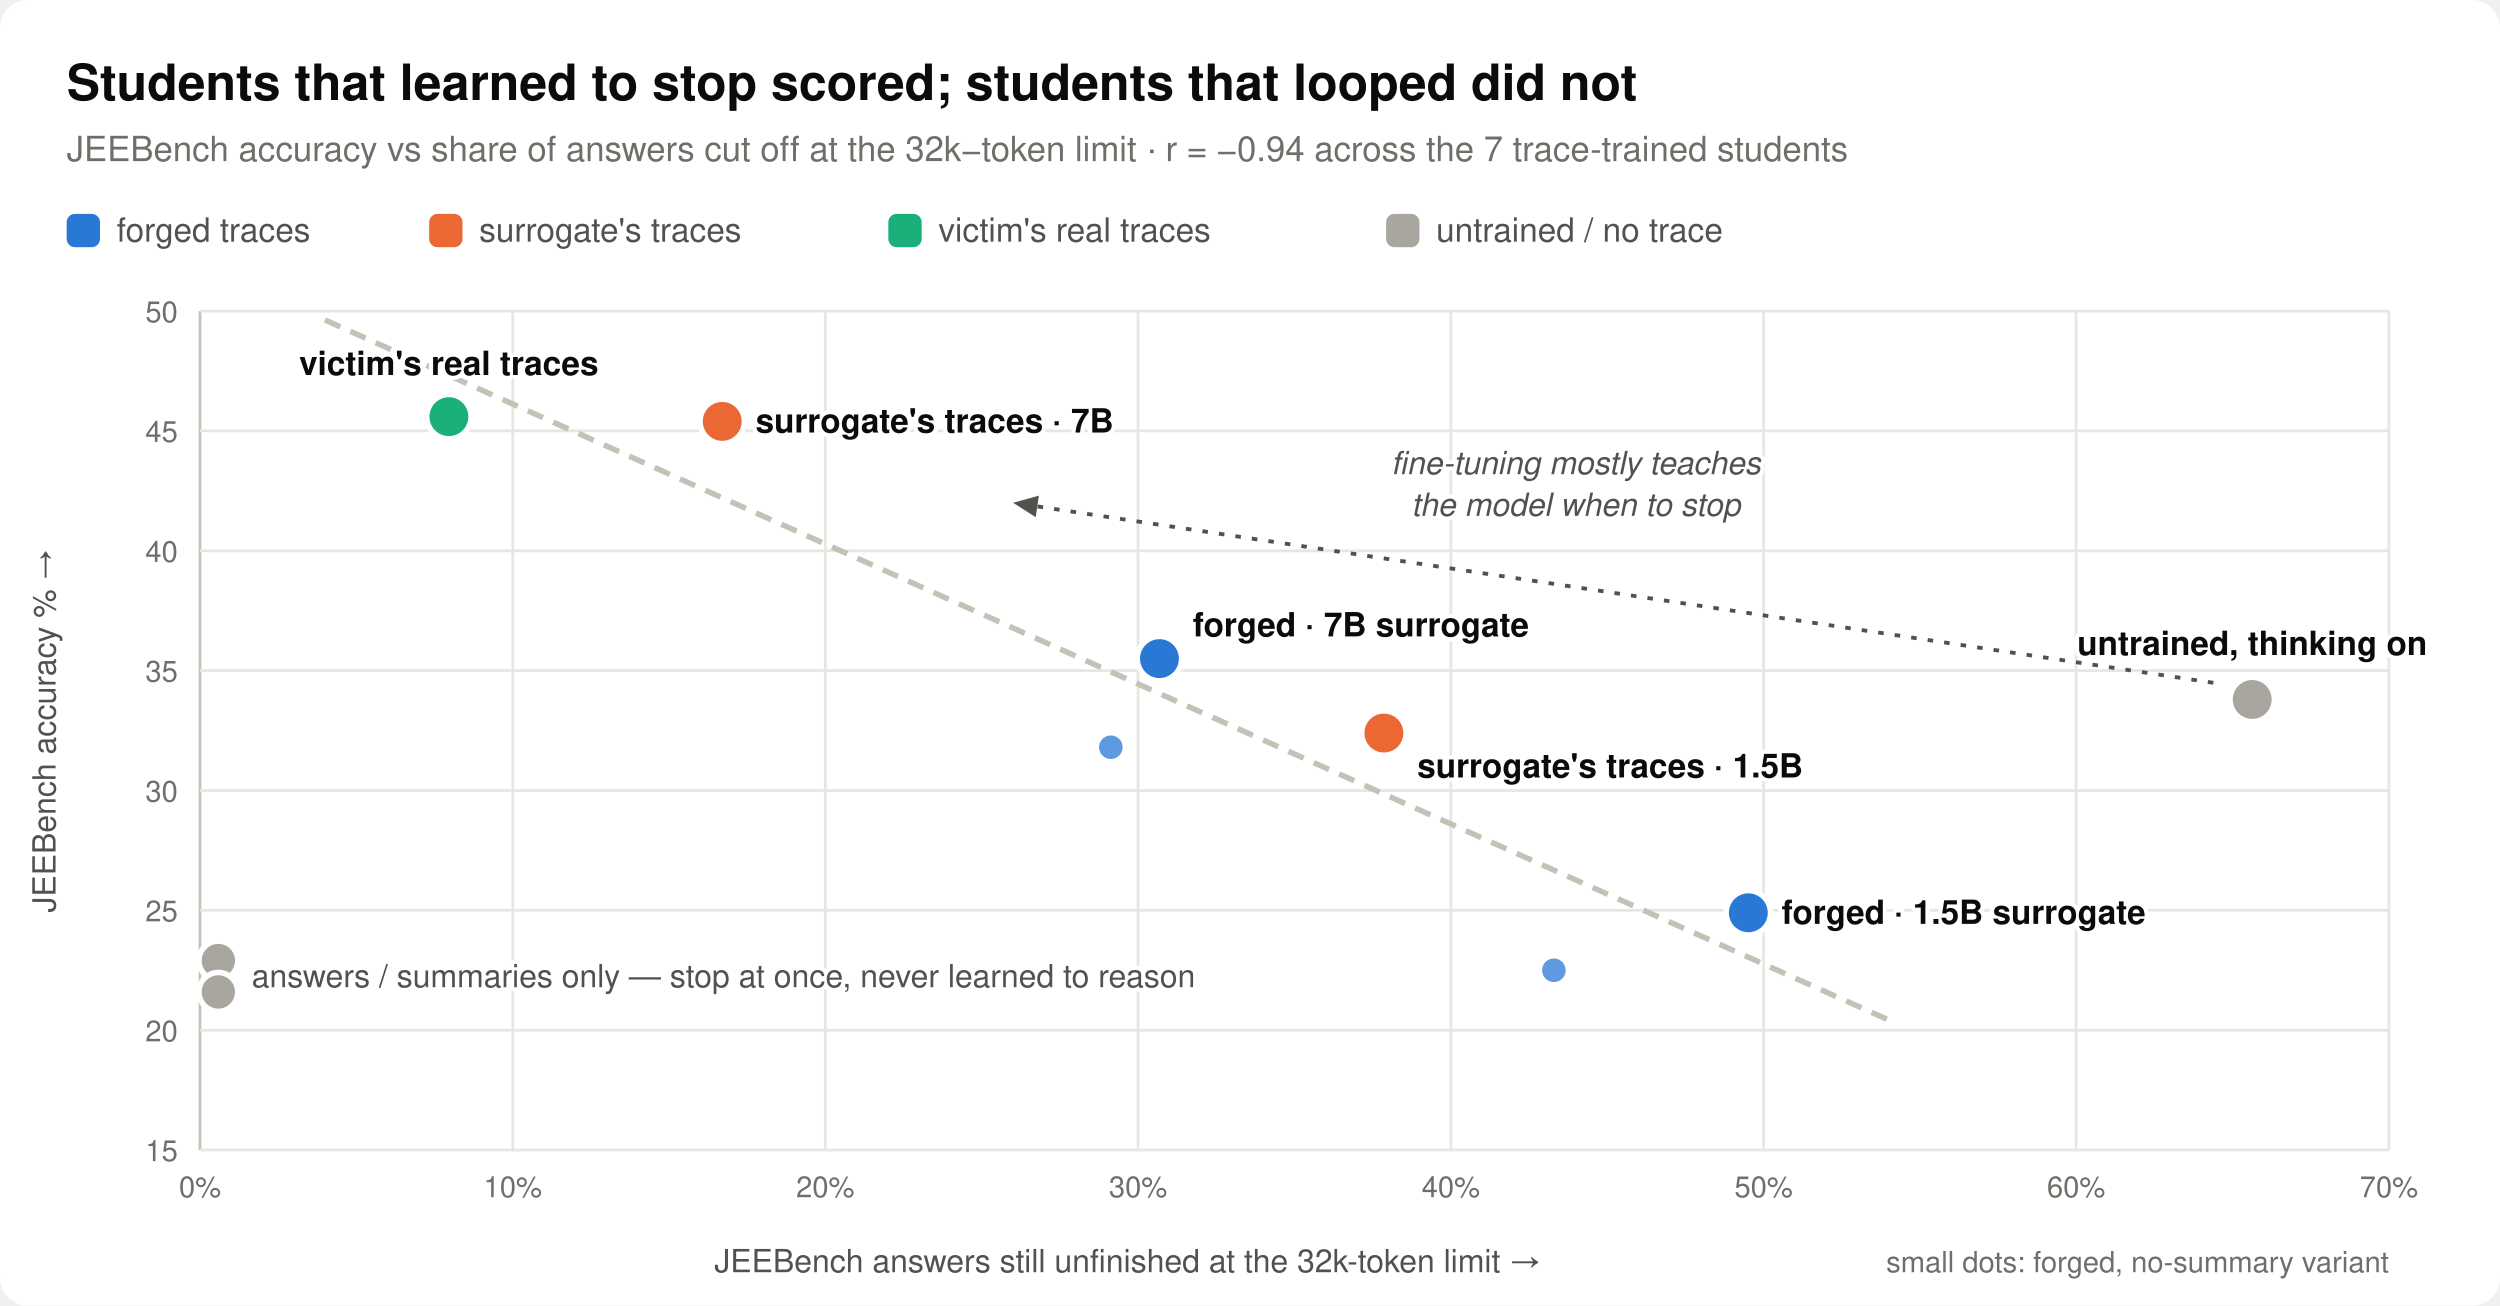
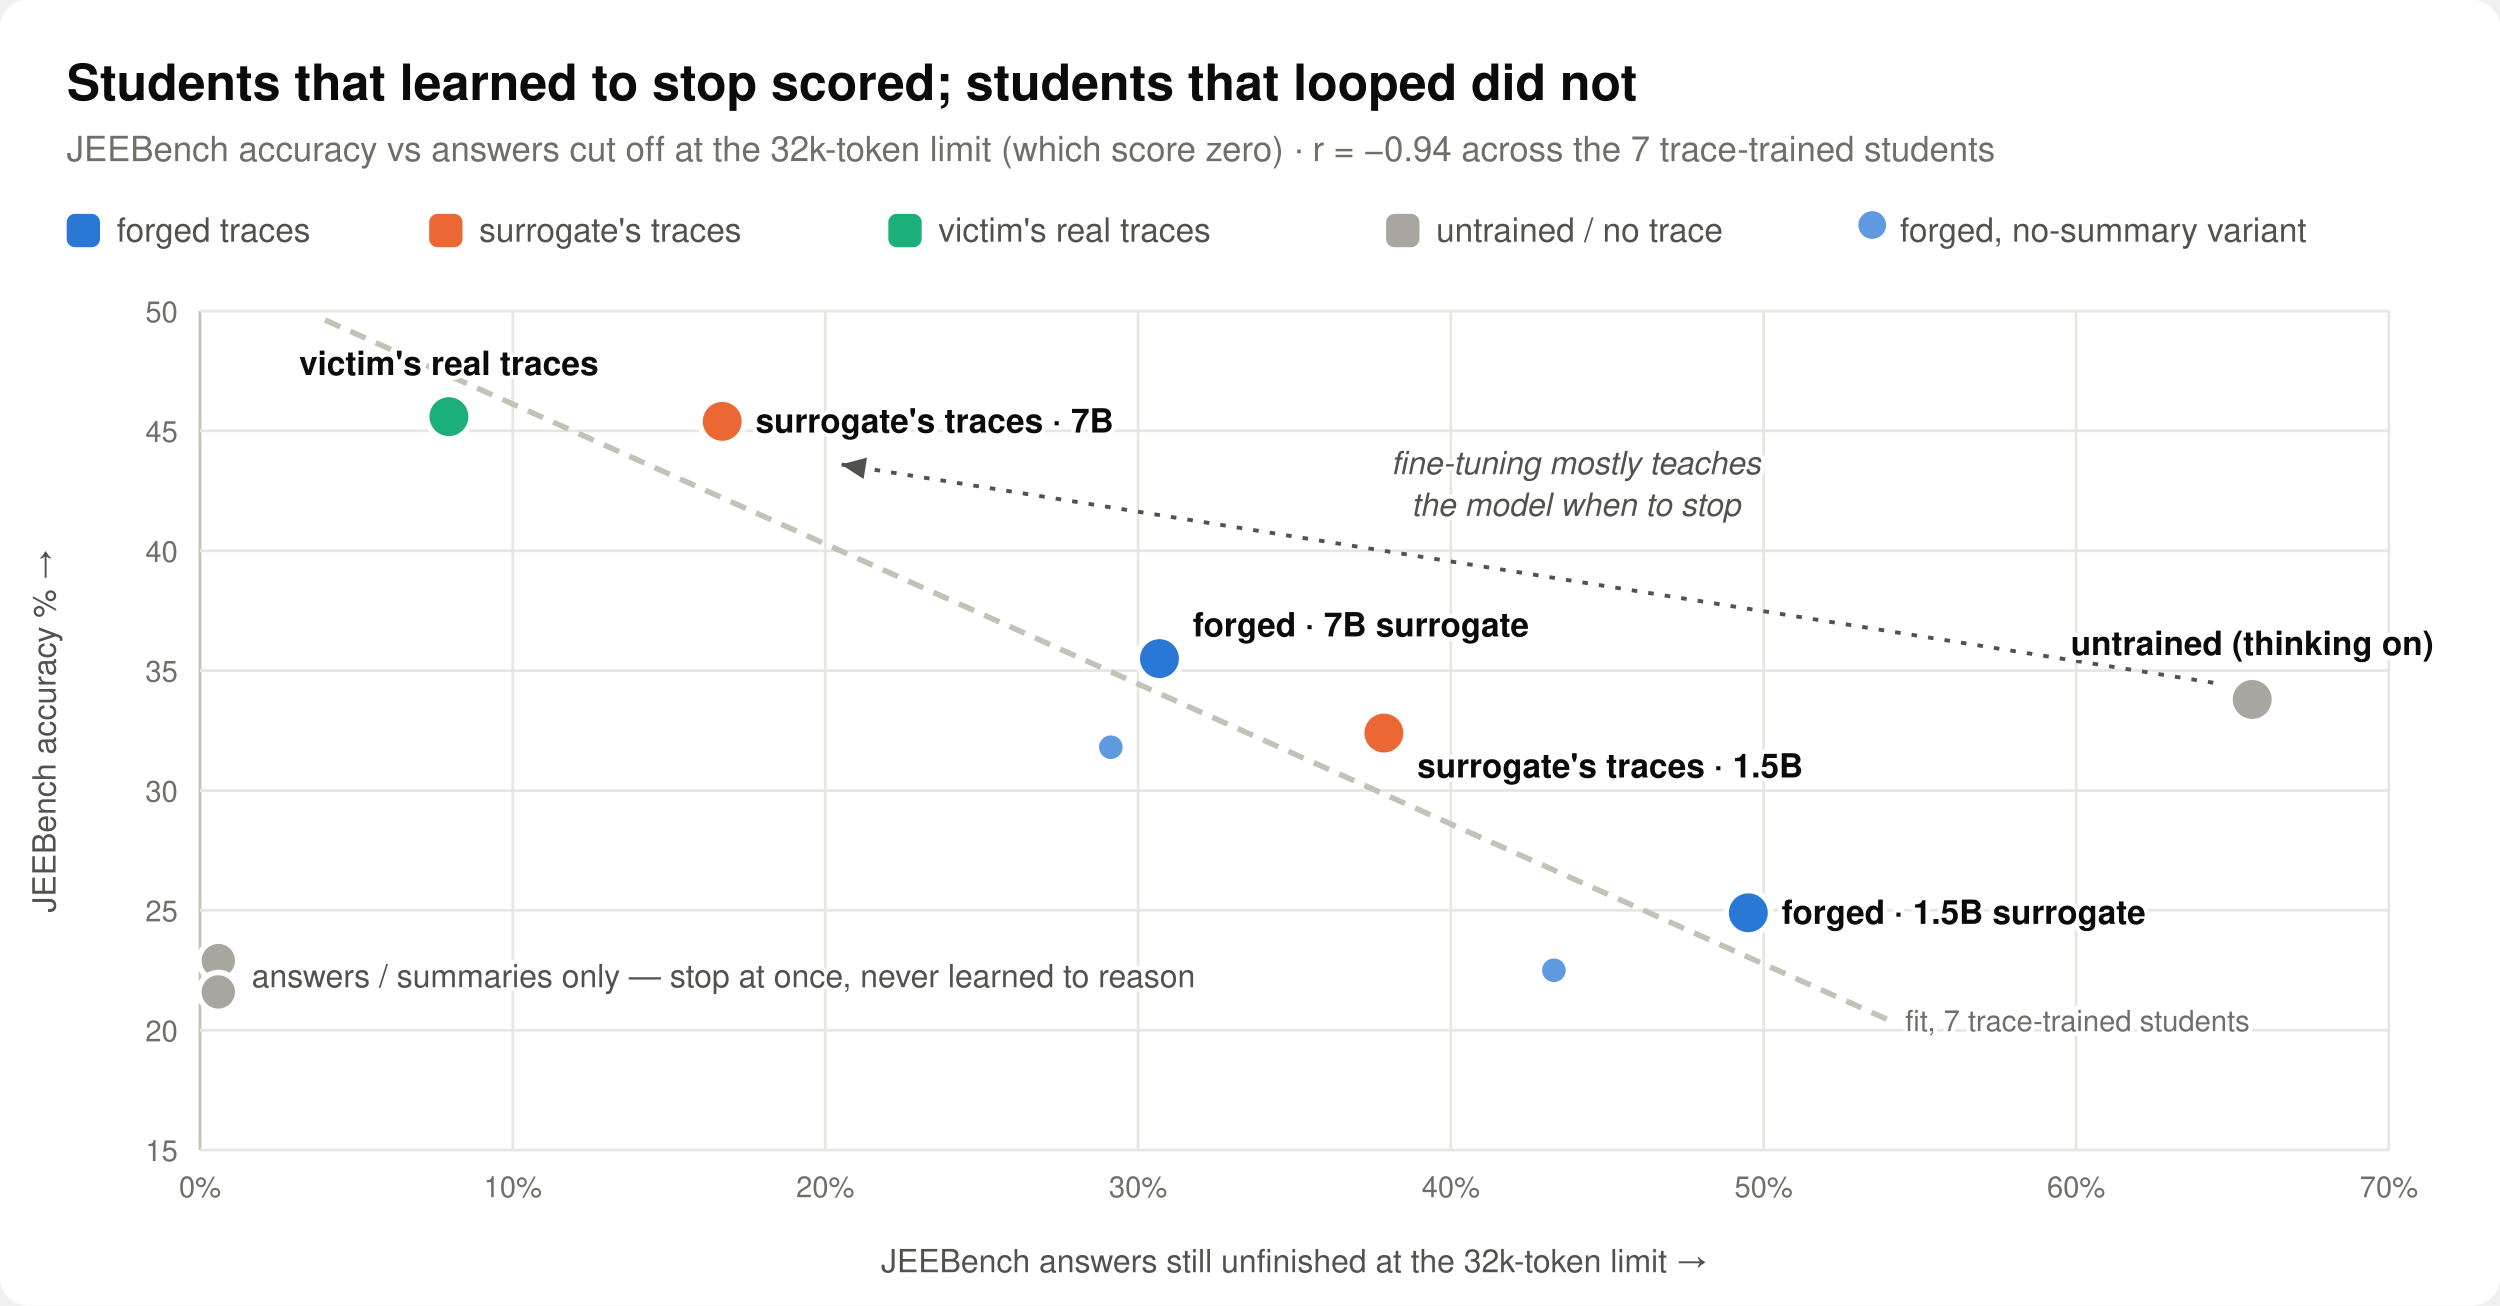
<svg xmlns="http://www.w3.org/2000/svg" width="900" height="470" viewBox="0 0 900 470" role="img" aria-label="JEEBench accuracy vs truncation rate by student">
  <rect x="0.0" y="0.0" width="900.0" height="470.0" rx="10" fill="#ffffff" />
  <text x="24.0" y="36.0" font-family="system-ui, -apple-system, &quot;Segoe UI&quot;, Helvetica, Arial, sans-serif" font-size="18" fill="#0b0b0b" text-anchor="start" font-weight="700" style="">Students that learned to stop scored; students that looped did not</text>
-   <text x="24.0" y="58.0" font-family="system-ui, -apple-system, &quot;Segoe UI&quot;, Helvetica, Arial, sans-serif" font-size="12.5" fill="#6f6e69" text-anchor="start" font-weight="normal" style="">JEEBench accuracy vs share of answers cut off at the 32k−token limit · r = −0.94 across the 7 trace-trained students</text>
+   <text x="24.0" y="58.0" font-family="system-ui, -apple-system, &quot;Segoe UI&quot;, Helvetica, Arial, sans-serif" font-size="12.5" fill="#6f6e69" text-anchor="start" font-weight="normal" style="">JEEBench accuracy vs answers cut off at the 32k-token limit (which score zero) · r = −0.94 across the 7 trace-trained students</text>
  <rect x="24.0" y="77.0" width="12.0" height="12.0" rx="3" fill="#2a78d6" />
  <text x="42.0" y="87.0" font-family="system-ui, -apple-system, &quot;Segoe UI&quot;, Helvetica, Arial, sans-serif" font-size="12" fill="#52514e" text-anchor="start" font-weight="normal" style="">forged traces</text>
  <rect x="154.5" y="77.0" width="12.0" height="12.0" rx="3" fill="#eb6834" />
  <text x="172.5" y="87.0" font-family="system-ui, -apple-system, &quot;Segoe UI&quot;, Helvetica, Arial, sans-serif" font-size="12" fill="#52514e" text-anchor="start" font-weight="normal" style="">surrogate's traces</text>
  <rect x="319.8" y="77.0" width="12.0" height="12.0" rx="3" fill="#1baf7a" />
  <text x="337.8" y="87.0" font-family="system-ui, -apple-system, &quot;Segoe UI&quot;, Helvetica, Arial, sans-serif" font-size="12" fill="#52514e" text-anchor="start" font-weight="normal" style="">victim's real traces</text>
  <rect x="499.0" y="77.0" width="12.0" height="12.0" rx="3" fill="#a8a69f" />
  <text x="517.0" y="87.0" font-family="system-ui, -apple-system, &quot;Segoe UI&quot;, Helvetica, Arial, sans-serif" font-size="12" fill="#52514e" text-anchor="start" font-weight="normal" style="">untrained / no trace</text>
+   <circle cx="674" cy="81" r="5" fill="#2a78d6" opacity="0.75" />
+   <text x="684.0" y="87.0" font-family="system-ui, -apple-system, &quot;Segoe UI&quot;, Helvetica, Arial, sans-serif" font-size="12" fill="#52514e" text-anchor="start" font-weight="normal" style="">forged, no-summary variant</text>
  <line x1="72.0" y1="112.0" x2="72.0" y2="414.0" stroke="#c3c2b7" stroke-width="1.0" />
  <text x="72.0" y="431.0" font-family="system-ui, -apple-system, &quot;Segoe UI&quot;, Helvetica, Arial, sans-serif" font-size="10.5" fill="#6f6e69" text-anchor="middle" font-weight="normal" style="font-variant-numeric: tabular-nums;">0%</text>
  <line x1="184.6" y1="112.0" x2="184.6" y2="414.0" stroke="#e7e6e1" stroke-width="1.0" />
  <text x="184.6" y="431.0" font-family="system-ui, -apple-system, &quot;Segoe UI&quot;, Helvetica, Arial, sans-serif" font-size="10.5" fill="#6f6e69" text-anchor="middle" font-weight="normal" style="font-variant-numeric: tabular-nums;">10%</text>
  <line x1="297.1" y1="112.0" x2="297.1" y2="414.0" stroke="#e7e6e1" stroke-width="1.0" />
  <text x="297.1" y="431.0" font-family="system-ui, -apple-system, &quot;Segoe UI&quot;, Helvetica, Arial, sans-serif" font-size="10.5" fill="#6f6e69" text-anchor="middle" font-weight="normal" style="font-variant-numeric: tabular-nums;">20%</text>
  <line x1="409.7" y1="112.0" x2="409.7" y2="414.0" stroke="#e7e6e1" stroke-width="1.0" />
  <text x="409.7" y="431.0" font-family="system-ui, -apple-system, &quot;Segoe UI&quot;, Helvetica, Arial, sans-serif" font-size="10.5" fill="#6f6e69" text-anchor="middle" font-weight="normal" style="font-variant-numeric: tabular-nums;">30%</text>
  <line x1="522.3" y1="112.0" x2="522.3" y2="414.0" stroke="#e7e6e1" stroke-width="1.0" />
  <text x="522.3" y="431.0" font-family="system-ui, -apple-system, &quot;Segoe UI&quot;, Helvetica, Arial, sans-serif" font-size="10.5" fill="#6f6e69" text-anchor="middle" font-weight="normal" style="font-variant-numeric: tabular-nums;">40%</text>
  <line x1="634.9" y1="112.0" x2="634.9" y2="414.0" stroke="#e7e6e1" stroke-width="1.0" />
  <text x="634.9" y="431.0" font-family="system-ui, -apple-system, &quot;Segoe UI&quot;, Helvetica, Arial, sans-serif" font-size="10.5" fill="#6f6e69" text-anchor="middle" font-weight="normal" style="font-variant-numeric: tabular-nums;">50%</text>
  <line x1="747.4" y1="112.0" x2="747.4" y2="414.0" stroke="#e7e6e1" stroke-width="1.0" />
  <text x="747.4" y="431.0" font-family="system-ui, -apple-system, &quot;Segoe UI&quot;, Helvetica, Arial, sans-serif" font-size="10.5" fill="#6f6e69" text-anchor="middle" font-weight="normal" style="font-variant-numeric: tabular-nums;">60%</text>
  <line x1="860.0" y1="112.0" x2="860.0" y2="414.0" stroke="#e7e6e1" stroke-width="1.0" />
  <text x="860.0" y="431.0" font-family="system-ui, -apple-system, &quot;Segoe UI&quot;, Helvetica, Arial, sans-serif" font-size="10.5" fill="#6f6e69" text-anchor="middle" font-weight="normal" style="font-variant-numeric: tabular-nums;">70%</text>
  <line x1="72.0" y1="414.0" x2="860.0" y2="414.0" stroke="#e7e6e1" stroke-width="1.0" />
  <text x="64.0" y="418.0" font-family="system-ui, -apple-system, &quot;Segoe UI&quot;, Helvetica, Arial, sans-serif" font-size="10.5" fill="#6f6e69" text-anchor="end" font-weight="normal" style="font-variant-numeric: tabular-nums;">15</text>
  <line x1="72.0" y1="370.9" x2="860.0" y2="370.9" stroke="#e7e6e1" stroke-width="1.0" />
  <text x="64.0" y="374.9" font-family="system-ui, -apple-system, &quot;Segoe UI&quot;, Helvetica, Arial, sans-serif" font-size="10.5" fill="#6f6e69" text-anchor="end" font-weight="normal" style="font-variant-numeric: tabular-nums;">20</text>
  <line x1="72.0" y1="327.7" x2="860.0" y2="327.7" stroke="#e7e6e1" stroke-width="1.0" />
  <text x="64.0" y="331.7" font-family="system-ui, -apple-system, &quot;Segoe UI&quot;, Helvetica, Arial, sans-serif" font-size="10.5" fill="#6f6e69" text-anchor="end" font-weight="normal" style="font-variant-numeric: tabular-nums;">25</text>
  <line x1="72.0" y1="284.6" x2="860.0" y2="284.6" stroke="#e7e6e1" stroke-width="1.0" />
  <text x="64.0" y="288.6" font-family="system-ui, -apple-system, &quot;Segoe UI&quot;, Helvetica, Arial, sans-serif" font-size="10.5" fill="#6f6e69" text-anchor="end" font-weight="normal" style="font-variant-numeric: tabular-nums;">30</text>
  <line x1="72.0" y1="241.4" x2="860.0" y2="241.4" stroke="#e7e6e1" stroke-width="1.0" />
  <text x="64.0" y="245.4" font-family="system-ui, -apple-system, &quot;Segoe UI&quot;, Helvetica, Arial, sans-serif" font-size="10.5" fill="#6f6e69" text-anchor="end" font-weight="normal" style="font-variant-numeric: tabular-nums;">35</text>
  <line x1="72.0" y1="198.3" x2="860.0" y2="198.3" stroke="#e7e6e1" stroke-width="1.0" />
  <text x="64.0" y="202.3" font-family="system-ui, -apple-system, &quot;Segoe UI&quot;, Helvetica, Arial, sans-serif" font-size="10.5" fill="#6f6e69" text-anchor="end" font-weight="normal" style="font-variant-numeric: tabular-nums;">40</text>
  <line x1="72.0" y1="155.1" x2="860.0" y2="155.1" stroke="#e7e6e1" stroke-width="1.0" />
  <text x="64.0" y="159.1" font-family="system-ui, -apple-system, &quot;Segoe UI&quot;, Helvetica, Arial, sans-serif" font-size="10.5" fill="#6f6e69" text-anchor="end" font-weight="normal" style="font-variant-numeric: tabular-nums;">45</text>
  <line x1="72.0" y1="112.0" x2="860.0" y2="112.0" stroke="#e7e6e1" stroke-width="1.0" />
  <text x="64.0" y="116.0" font-family="system-ui, -apple-system, &quot;Segoe UI&quot;, Helvetica, Arial, sans-serif" font-size="10.5" fill="#6f6e69" text-anchor="end" font-weight="normal" style="font-variant-numeric: tabular-nums;">50</text>
-   <text x="406.0" y="458.0" font-family="system-ui, -apple-system, &quot;Segoe UI&quot;, Helvetica, Arial, sans-serif" font-size="11.5" fill="#52514e" text-anchor="middle" font-weight="normal" style="">JEEBench answers still unfinished at the 32k-token limit →</text>
+   <text x="466.0" y="458.0" font-family="system-ui, -apple-system, &quot;Segoe UI&quot;, Helvetica, Arial, sans-serif" font-size="11.5" fill="#52514e" text-anchor="middle" font-weight="normal" style="">JEEBench answers still unfinished at the 32k-token limit →</text>
  <text x="20" y="263.0" font-family="system-ui, -apple-system, &quot;Segoe UI&quot;, Helvetica, Arial, sans-serif" font-size="11.5" fill="#52514e" text-anchor="middle" transform="rotate(-90 20 263.0)">JEEBench accuracy % →</text>
  <line x1="117.0" y1="115.2" x2="679.9" y2="367.2" stroke="#c3c2b7" stroke-width="2" stroke-dasharray="6 4" />
+   <text x="685.9" y="371.2" font-family="system-ui, -apple-system, &quot;Segoe UI&quot;, Helvetica, Arial, sans-serif" font-size="10.5" fill="#6f6e69" text-anchor="start" font-weight="normal" style="" paint-order="stroke" stroke="#ffffff" stroke-width="3" stroke-linejoin="round">fit, 7 trace-trained students</text>
  <defs>
    <marker id="ah-ink" viewBox="0 0 10 10" refX="9" refY="5" markerWidth="7" markerHeight="7" orient="auto-start-reverse">
      <path d="M0,1 L9,5 L0,9 Z" fill="#52514e" />
    </marker>
    <marker id="ah-forged" viewBox="0 0 10 10" refX="9" refY="5" markerWidth="7" markerHeight="7" orient="auto-start-reverse">
      <path d="M0,1 L9,5 L0,9 Z" fill="#2a78d6" />
    </marker>
    <marker id="ah-oracle" viewBox="0 0 10 10" refX="9" refY="5" markerWidth="7" markerHeight="7" orient="auto-start-reverse">
      <path d="M0,1 L9,5 L0,9 Z" fill="#1baf7a" />
    </marker>
    <marker id="ah-distilled" viewBox="0 0 10 10" refX="9" refY="5" markerWidth="7" markerHeight="7" orient="auto-start-reverse">
      <path d="M0,1 L9,5 L0,9 Z" fill="#eb6834" />
    </marker>
  </defs>
-   <line x1="796.8" y1="245.8" x2="364.7" y2="181.0" stroke="#52514e" stroke-width="1.4" stroke-dasharray="2 4" marker-end="url(#ah-ink)" />
+   <line x1="796.8" y1="245.8" x2="302.8" y2="167.2" stroke="#52514e" stroke-width="1.4" stroke-dasharray="2 4" marker-end="url(#ah-ink)" />
  <text x="567.3" y="170.7" font-family="system-ui, -apple-system, &quot;Segoe UI&quot;, Helvetica, Arial, sans-serif" font-size="11.5" fill="#52514e" text-anchor="middle" font-weight="normal" style="font-style: italic;" paint-order="stroke" stroke="#ffffff" stroke-width="3" stroke-linejoin="round">fine-tuning mostly teaches</text>
  <text x="567.3" y="185.7" font-family="system-ui, -apple-system, &quot;Segoe UI&quot;, Helvetica, Arial, sans-serif" font-size="11.5" fill="#52514e" text-anchor="middle" font-weight="normal" style="font-style: italic;" paint-order="stroke" stroke="#ffffff" stroke-width="3" stroke-linejoin="round">the model when to stop</text>
  <circle cx="78.6" cy="345.8" r="7" fill="#a8a69f" stroke="#ffffff" stroke-width="2" />
  <circle cx="78.6" cy="357.1" r="7" fill="#a8a69f" stroke="#ffffff" stroke-width="2" />
  <text x="90.6" y="355.4" font-family="system-ui, -apple-system, &quot;Segoe UI&quot;, Helvetica, Arial, sans-serif" font-size="11.5" fill="#52514e" text-anchor="start" font-weight="normal" style="" paint-order="stroke" stroke="#ffffff" stroke-width="3" stroke-linejoin="round">answers / summaries only — stop at once, never learned to reason</text>
  <circle cx="399.9" cy="269.0" r="5" fill="#2a78d6" stroke="#ffffff" stroke-width="1.5" opacity="0.75" />
  <circle cx="559.4" cy="349.3" r="5" fill="#2a78d6" stroke="#ffffff" stroke-width="1.5" opacity="0.75" />
-   <text x="860.0" y="458.0" font-family="system-ui, -apple-system, &quot;Segoe UI&quot;, Helvetica, Arial, sans-serif" font-size="10.5" fill="#6f6e69" text-anchor="end" font-weight="normal" style="">small dots: forged, no-summary variant</text>
  <circle cx="810.8" cy="251.8" r="8" fill="#a8a69f" stroke="#ffffff" stroke-width="2" />
-   <text x="810.8" y="235.8" font-family="system-ui, -apple-system, &quot;Segoe UI&quot;, Helvetica, Arial, sans-serif" font-size="12" fill="#0b0b0b" text-anchor="middle" font-weight="600" style="" paint-order="stroke" stroke="#ffffff" stroke-width="3" stroke-linejoin="round">untrained, thinking on</text>
+   <text x="810.8" y="235.8" font-family="system-ui, -apple-system, &quot;Segoe UI&quot;, Helvetica, Arial, sans-serif" font-size="12" fill="#0b0b0b" text-anchor="middle" font-weight="600" style="" paint-order="stroke" stroke="#ffffff" stroke-width="3" stroke-linejoin="round">untrained (thinking on)</text>
  <circle cx="161.6" cy="150.0" r="8" fill="#1baf7a" stroke="#ffffff" stroke-width="2" />
  <text x="161.6" y="135.0" font-family="system-ui, -apple-system, &quot;Segoe UI&quot;, Helvetica, Arial, sans-serif" font-size="12" fill="#0b0b0b" text-anchor="middle" font-weight="600" style="" paint-order="stroke" stroke="#ffffff" stroke-width="3" stroke-linejoin="round">victim's real traces</text>
  <circle cx="260.0" cy="151.7" r="8" fill="#eb6834" stroke="#ffffff" stroke-width="2" />
  <text x="272.0" y="155.7" font-family="system-ui, -apple-system, &quot;Segoe UI&quot;, Helvetica, Arial, sans-serif" font-size="12" fill="#0b0b0b" text-anchor="start" font-weight="600" style="" paint-order="stroke" stroke="#ffffff" stroke-width="3" stroke-linejoin="round">surrogate's traces · 7B</text>
  <circle cx="498.2" cy="263.9" r="8" fill="#eb6834" stroke="#ffffff" stroke-width="2" />
  <text x="510.2" y="279.9" font-family="system-ui, -apple-system, &quot;Segoe UI&quot;, Helvetica, Arial, sans-serif" font-size="12" fill="#0b0b0b" text-anchor="start" font-weight="600" style="" paint-order="stroke" stroke="#ffffff" stroke-width="3" stroke-linejoin="round">surrogate's traces · 1.5B</text>
  <circle cx="417.4" cy="237.1" r="8" fill="#2a78d6" stroke="#ffffff" stroke-width="2" />
  <text x="429.4" y="229.1" font-family="system-ui, -apple-system, &quot;Segoe UI&quot;, Helvetica, Arial, sans-serif" font-size="12" fill="#0b0b0b" text-anchor="start" font-weight="600" style="" paint-order="stroke" stroke="#ffffff" stroke-width="3" stroke-linejoin="round">forged · 7B surrogate</text>
  <circle cx="629.4" cy="328.6" r="8" fill="#2a78d6" stroke="#ffffff" stroke-width="2" />
  <text x="641.4" y="332.6" font-family="system-ui, -apple-system, &quot;Segoe UI&quot;, Helvetica, Arial, sans-serif" font-size="12" fill="#0b0b0b" text-anchor="start" font-weight="600" style="" paint-order="stroke" stroke="#ffffff" stroke-width="3" stroke-linejoin="round">forged · 1.5B surrogate</text>
</svg>
